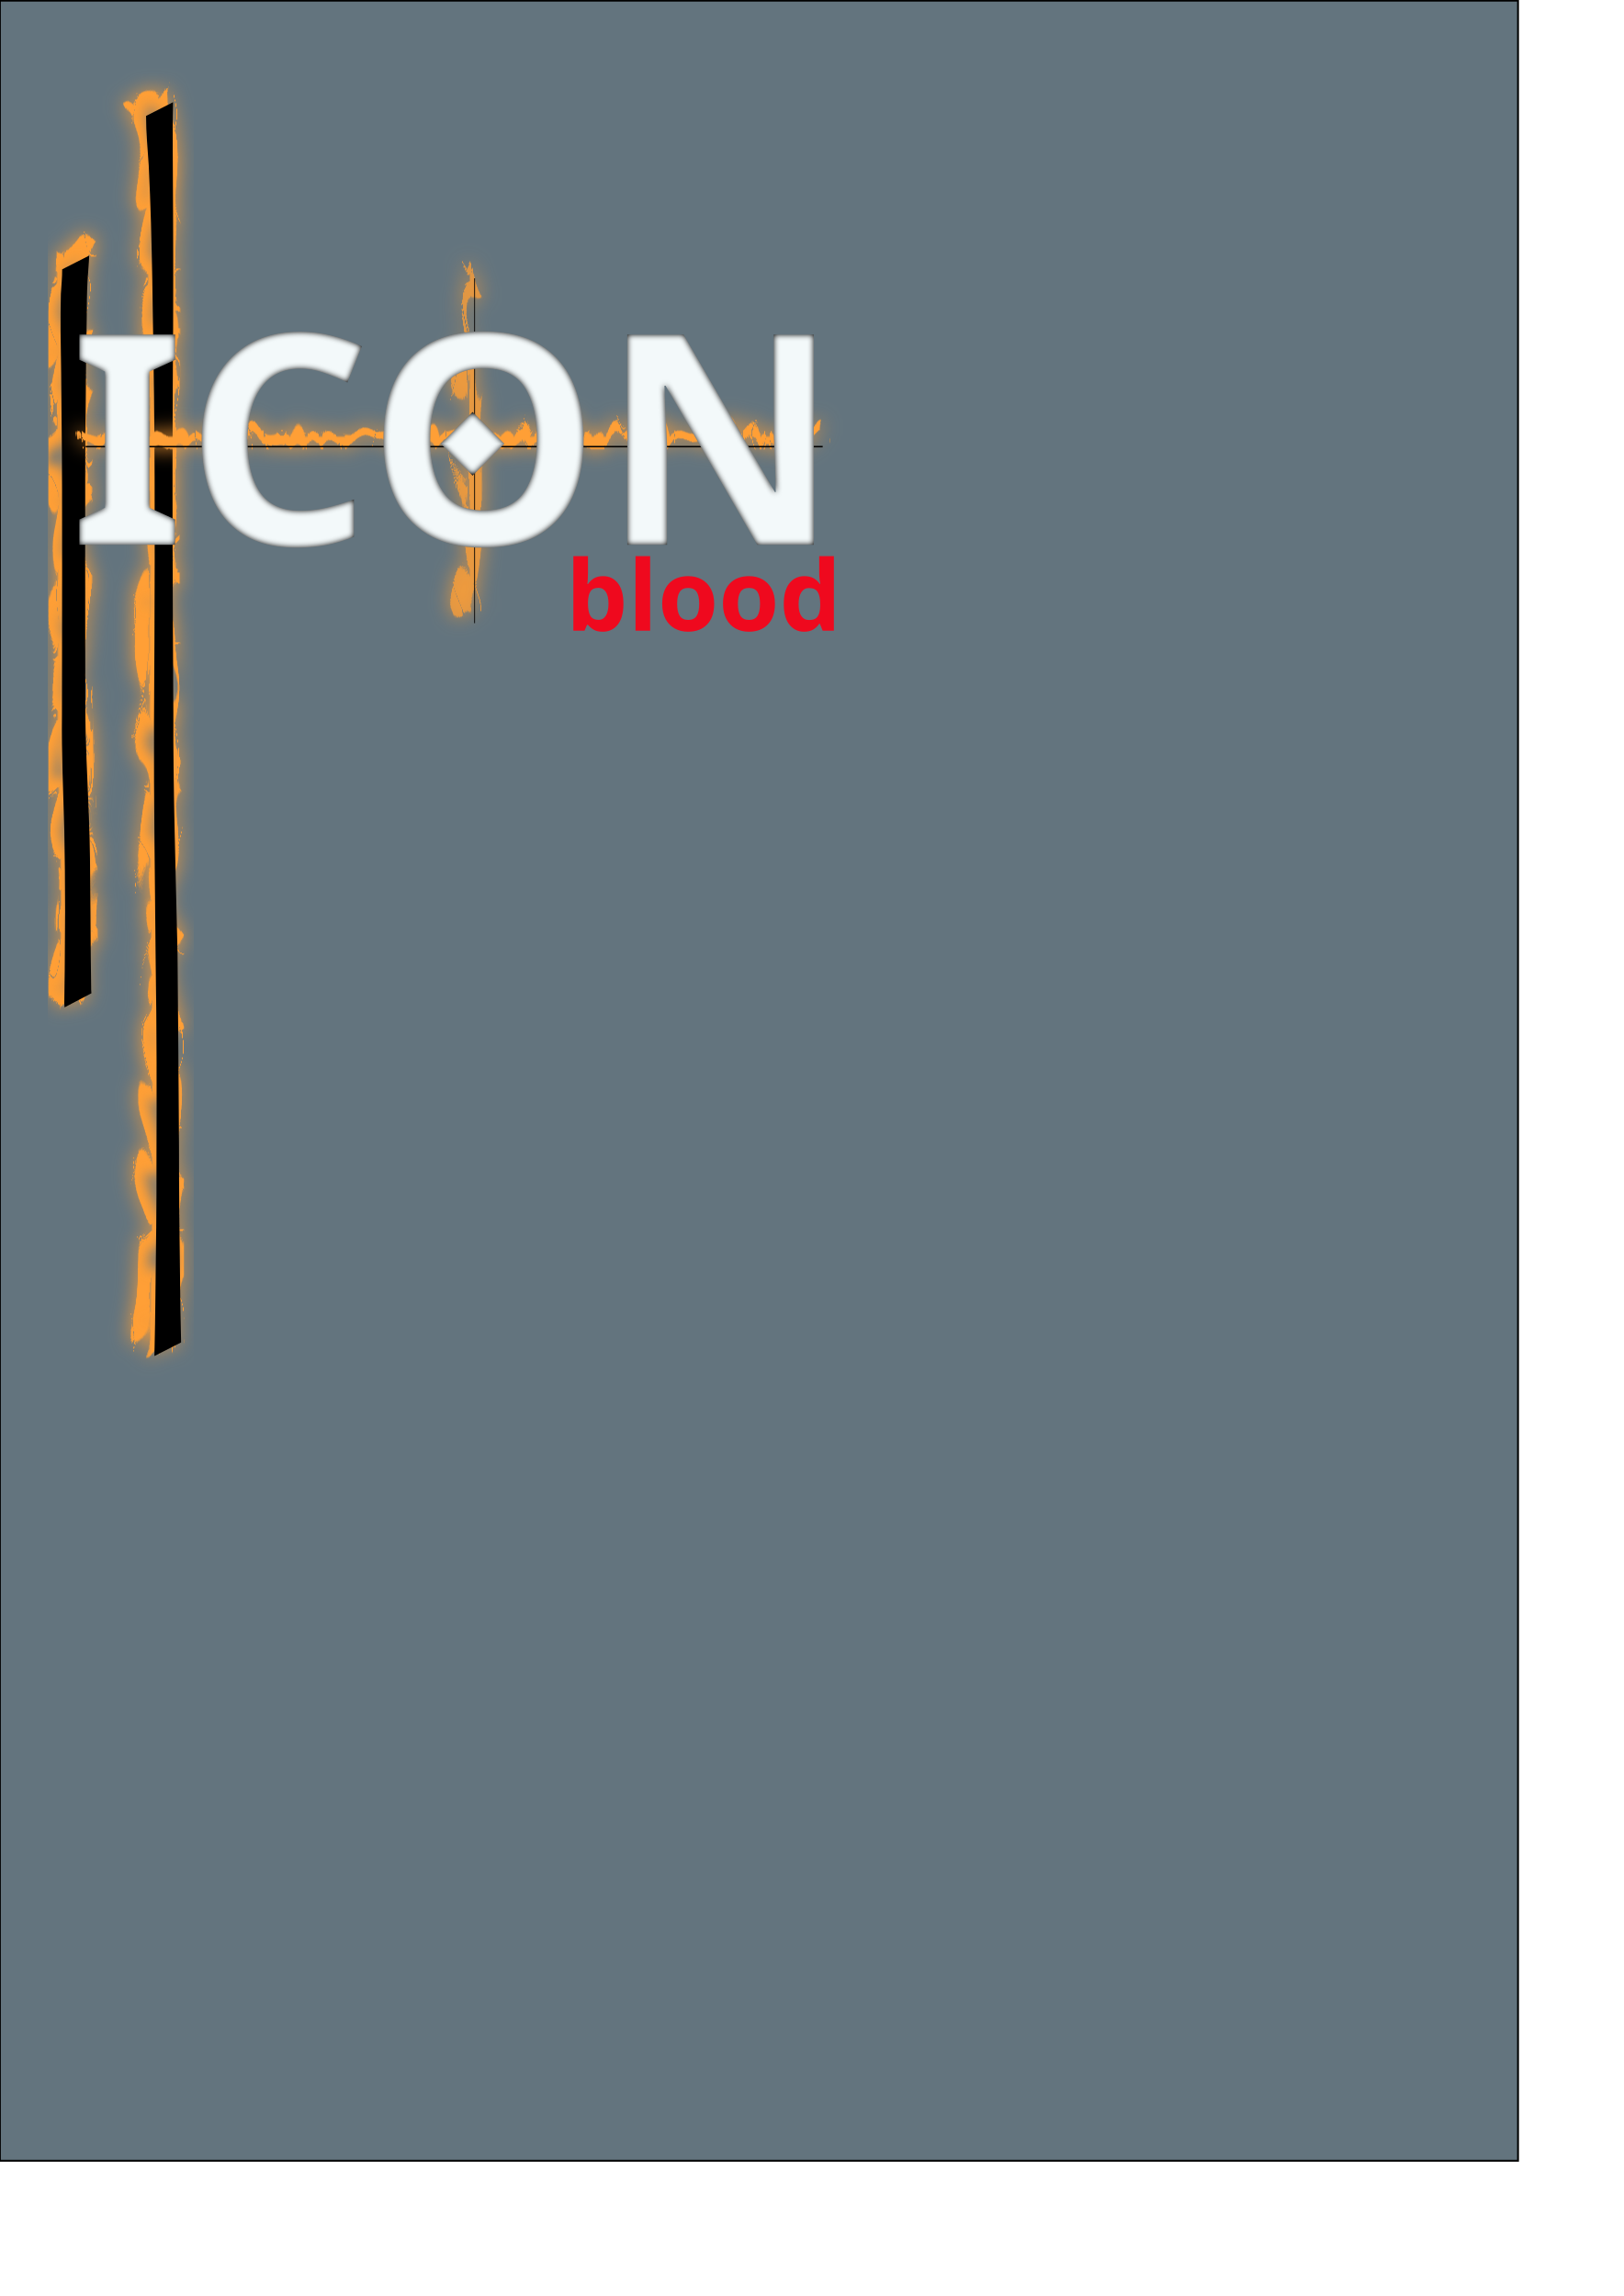
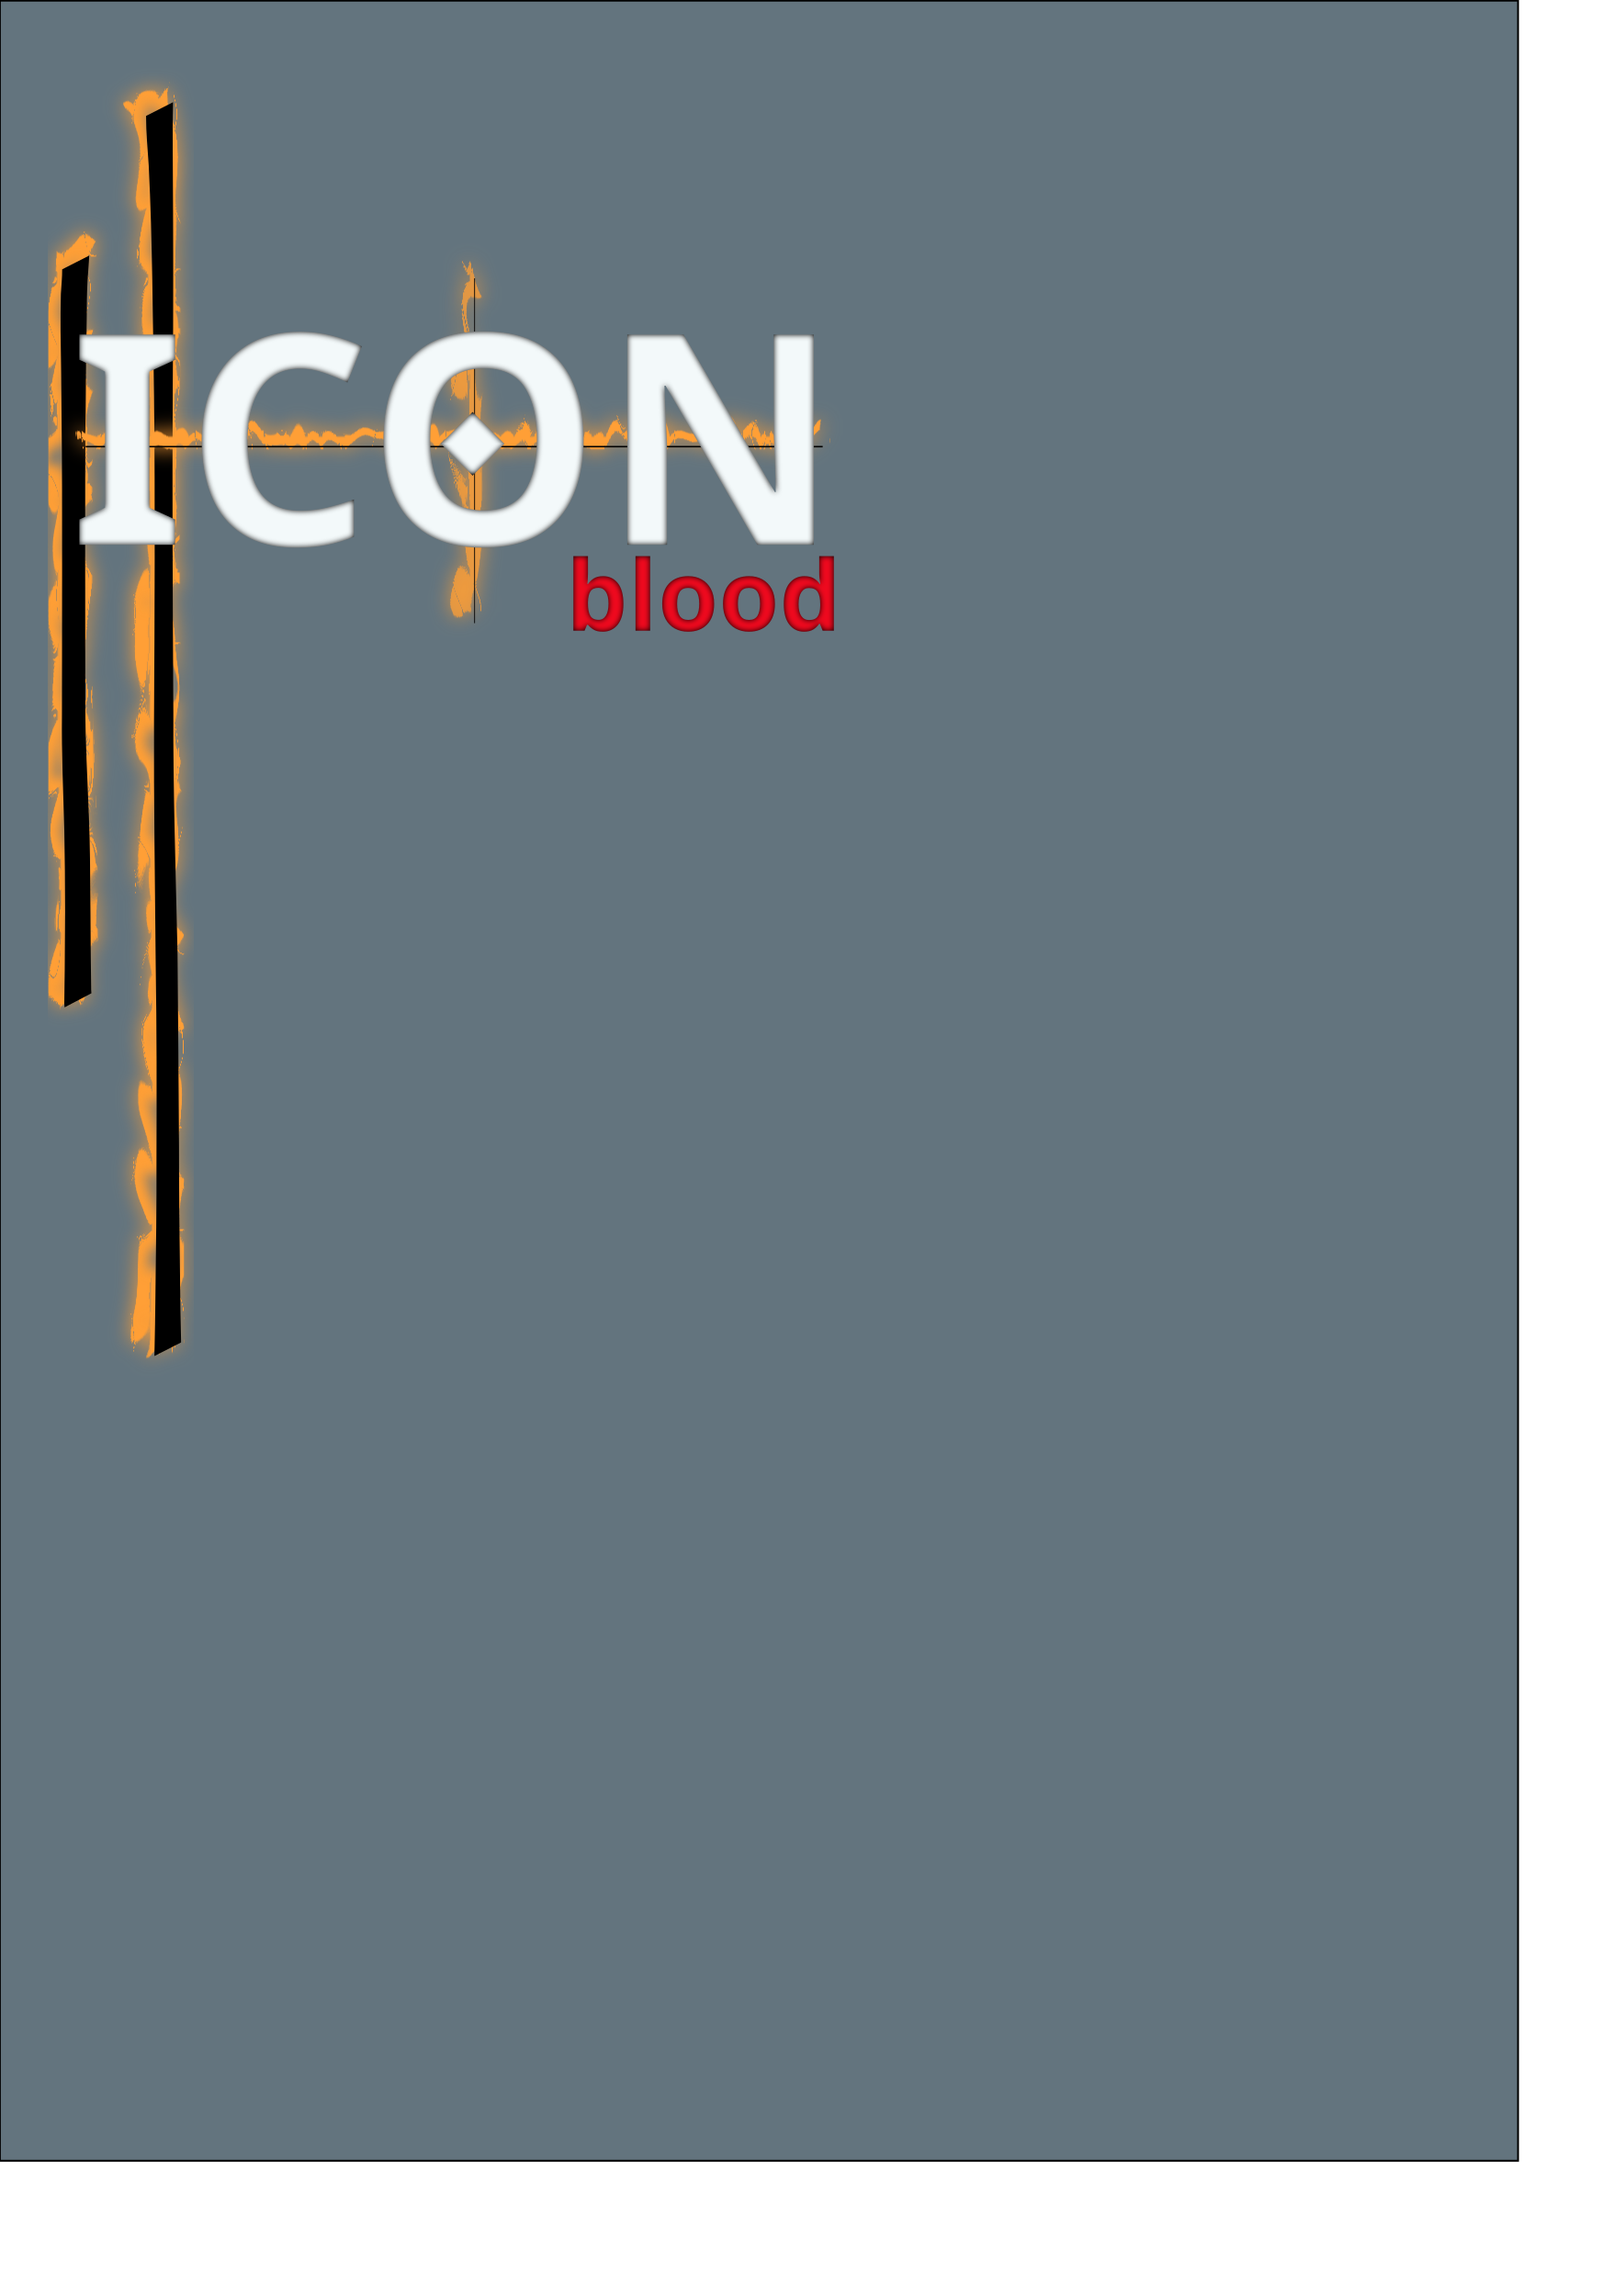
<svg xmlns="http://www.w3.org/2000/svg" width="210mm" height="297mm" id="svg2" version="1.1">
  <defs id="defs4">
    <filter id="filter3006" color-interpolation-filters="sRGB" height="1.5" width="1.5" y="-0.25" x="-0.25">
      <feColorMatrix id="feColorMatrix3008" values="1 0 0 0 0 0 1 0 0 0 0 0 1 0 0 0 0 0 1 0 " result="fbSourceGraphic" />
      <feGaussianBlur id="feGaussianBlur3010" stdDeviation="3" result="result1" />
      <feOffset id="feOffset3012" dx="2" dy="2" result="result6" />
      <feComposite id="feComposite3014" in2="result1" k2="2" operator="in" result="result2" in="result6" />
      <feColorMatrix id="feColorMatrix3016" values="110" result="result3" type="hueRotate" />
      <feBlend id="feBlend3018" in2="result3" mode="screen" in="result2" result="result4" />
      <feConvolveMatrix id="feConvolveMatrix3020" order="3 3" kernelMatrix="-2 0 2 0 4 0 2 0 2" divisor="2" bias="0" targetX="0" in="result4" result="result5" />
      <feComposite id="feComposite3022" in2="result5" operator="atop" in="result2" result="fbSourceGraphic" />
      <feColorMatrix result="fbSourceGraphicAlpha" in="fbSourceGraphic" values="0 0 0 -1 0 0 0 0 -1 0 0 0 0 -1 0 0 0 0 1 0" id="feColorMatrix3066" />
      <feBlend id="feBlend3068" in2="result91" result="result1" mode="screen" in="fbSourceGraphic" />
      <feGaussianBlur id="feGaussianBlur3070" stdDeviation="2" result="result6" />
      <feComposite id="feComposite3072" in2="result1" operator="xor" in="result6" result="result7" />
      <feComposite id="feComposite3074" in2="result7" result="result4" in="result7" operator="xor" />
      <feGaussianBlur id="feGaussianBlur3076" result="result3" stdDeviation="3" in="result4" />
      <feSpecularLighting id="feSpecularLighting3078" result="result5" specularExponent="55" specularConstant="1.5" surfaceScale="6" in="result3">
        <fePointLight id="fePointLight3080" z="20000" y="-8000" x="-5000" />
      </feSpecularLighting>
      <feComposite id="feComposite3082" in2="fbSourceGraphic" in="result3" k3="1" k2="1.5" operator="arithmetic" result="result92" />
      <feComposite id="feComposite3084" in2="result92" in="result5" operator="atop" result="result93" />
      <feBlend id="feBlend3086" in2="result93" mode="multiply" />
    </filter>
    <filter id="filter3906" color-interpolation-filters="sRGB" y="-0.2" width="1.2" height="1.4" x="-0.1">
      <feGaussianBlur id="feGaussianBlur3908" result="result1" stdDeviation="3" />
      <feBlend id="feBlend3910" in2="result1" result="result5" mode="multiply" in="result1" />
      <feGaussianBlur id="feGaussianBlur3912" in="result5" result="result6" stdDeviation="1" />
      <feComposite id="feComposite3914" in2="result5" result="result8" in="result6" operator="xor" />
      <feComposite id="feComposite3916" in2="result8" in="result6" result="fbSourceGraphic" operator="xor" />
      <feSpecularLighting id="feSpecularLighting3918" in="fbSourceGraphic" result="result1" lighting-color="rgb(255,255,255)" surfaceScale="2" specularConstant="2.2" specularExponent="55">
        <fePointLight id="fePointLight3920" x="-5000" y="-10000" z="20000" />
      </feSpecularLighting>
      <feComposite id="feComposite3922" in2="fbSourceGraphic" in="result1" result="result2" operator="in" />
      <feComposite id="feComposite3924" in2="result2" in="fbSourceGraphic" result="result4" operator="arithmetic" k2="2" k3="1" />
      <feComposite id="feComposite3926" in2="result4" in="result9" operator="in" result="result91" />
      <feBlend id="feBlend3928" in2="result91" mode="darken" result="fbSourceGraphic" />
      <feColorMatrix result="fbSourceGraphicAlpha" in="fbSourceGraphic" values="0 0 0 -1 0 0 0 0 -1 0 0 0 0 -1 0 0 0 0 1 0" id="feColorMatrix4130" />
      <feMorphology id="feMorphology4132" result="result1" radius="2.4" operator="dilate" in="fbSourceGraphic" />
      <feTurbulence id="feTurbulence4134" baseFrequency="0.09 0.028" numOctaves="1" />
      <feColorMatrix id="feColorMatrix4136" result="result2" values="2 0 0 0 0 0 2 0 0 0 0 0 0 0 0 0 0 0 1 0" />
      <feDisplacementMap id="feDisplacementMap4138" in2="result2" result="result4" scale="10.319" yChannelSelector="G" xChannelSelector="R" in="result1" />
      <feFlood id="feFlood4140" result="result3" flood-opacity="1" flood-color="rgb(255,159,54)" />
      <feMorphology id="feMorphology4142" radius="3.8" result="result7" in="result4" />
      <feGaussianBlur id="feGaussianBlur4144" result="result7" in="result7" stdDeviation="2.4" />
      <feComposite id="feComposite4146" in2="result4" result="result5" in="result3" operator="in" />
      <feComposite id="feComposite4148" in2="result7" operator="out" />
      <feOffset id="feOffset4150" result="result6" dy="-7" dx="-4.5" />
      <feGaussianBlur id="feGaussianBlur4152" result="result7" stdDeviation="4.8" />
      <feComposite id="feComposite4154" in2="result6" in="fbSourceGraphic" result="result92" />
      <feComposite id="feComposite4156" in2="result7" />
    </filter>
    <filter id="filter3936" color-interpolation-filters="sRGB">
      <feGaussianBlur id="feGaussianBlur3938" result="result1" stdDeviation="3" />
      <feBlend id="feBlend3940" in2="result1" result="result5" mode="multiply" in="result1" />
      <feGaussianBlur id="feGaussianBlur3942" in="result5" result="result6" stdDeviation="1" />
      <feComposite id="feComposite3944" in2="result5" result="result8" in="result6" operator="xor" />
      <feComposite id="feComposite3946" in2="result8" in="result6" result="fbSourceGraphic" operator="xor" />
      <feSpecularLighting id="feSpecularLighting3948" in="fbSourceGraphic" result="result1" lighting-color="rgb(255,255,255)" surfaceScale="2" specularConstant="2.2" specularExponent="55">
        <fePointLight id="fePointLight3950" x="-5000" y="-10000" z="20000" />
      </feSpecularLighting>
      <feComposite id="feComposite3952" in2="fbSourceGraphic" in="result1" result="result2" operator="in" />
      <feComposite id="feComposite3954" in2="result2" in="fbSourceGraphic" result="result4" operator="arithmetic" k2="2" k3="1" />
      <feComposite id="feComposite3956" in2="result4" in="result9" operator="in" result="result91" />
      <feBlend id="feBlend3958" in2="result91" mode="darken" />
    </filter>
    <filter id="filter4074" y="-0.2" width="1.2" height="1.4" x="-0.1" color-interpolation-filters="sRGB">
      <feMorphology id="feMorphology4076" result="result1" radius="2.4" operator="dilate" />
      <feTurbulence id="feTurbulence4078" baseFrequency="0.09 0.028" numOctaves="1" />
      <feColorMatrix id="feColorMatrix4080" result="result2" values="2 0 0 0 0 0 2 0 0 0 0 0 0 0 0 0 0 0 1 0" />
      <feDisplacementMap id="feDisplacementMap4082" in2="result2" result="result4" scale="10.319" yChannelSelector="G" xChannelSelector="R" in="result1" />
      <feFlood id="feFlood4084" result="result3" flood-opacity="1" flood-color="rgb(255,159,54)" />
      <feMorphology id="feMorphology4086" radius="3.8" result="result7" in="result4" />
      <feGaussianBlur id="feGaussianBlur4088" result="result7" in="result7" stdDeviation="2.4" />
      <feComposite id="feComposite4090" in2="result4" result="result5" in="result3" operator="in" />
      <feComposite id="feComposite4092" in2="result7" operator="out" />
      <feOffset id="feOffset4094" result="result6" dy="-7" dx="-4.5" />
      <feGaussianBlur id="feGaussianBlur4096" result="result7" stdDeviation="4.8" />
      <feComposite id="feComposite4098" in2="result6" in="SourceGraphic" result="result8" />
      <feComposite id="feComposite4100" in2="result7" />
    </filter>
    <filter id="filter4102" y="-0.2" width="1.2" height="1.4" x="-0.1" color-interpolation-filters="sRGB">
      <feMorphology id="feMorphology4104" result="result1" radius="2.4" operator="dilate" />
      <feTurbulence id="feTurbulence4106" baseFrequency="0.09 0.028" numOctaves="1" />
      <feColorMatrix id="feColorMatrix4108" result="result2" values="2 0 0 0 0 0 2 0 0 0 0 0 0 0 0 0 0 0 1 0" />
      <feDisplacementMap id="feDisplacementMap4110" in2="result2" result="result4" scale="10.319" yChannelSelector="G" xChannelSelector="R" in="result1" />
      <feFlood id="feFlood4112" result="result3" flood-opacity="1" flood-color="rgb(255,159,54)" />
      <feMorphology id="feMorphology4114" radius="3.8" result="result7" in="result4" />
      <feGaussianBlur id="feGaussianBlur4116" result="result7" in="result7" stdDeviation="2.4" />
      <feComposite id="feComposite4118" in2="result4" result="result5" in="result3" operator="in" />
      <feComposite id="feComposite4120" in2="result7" operator="out" />
      <feOffset id="feOffset4122" result="result6" dy="-7" dx="-4.5" />
      <feGaussianBlur id="feGaussianBlur4124" result="result7" stdDeviation="4.8" />
      <feComposite id="feComposite4126" in2="result6" in="SourceGraphic" result="result8" />
      <feComposite id="feComposite4128" in2="result7" />
    </filter>
    <filter id="filter4206" color-interpolation-filters="sRGB">
      <feGaussianBlur id="feGaussianBlur4208" result="result6" stdDeviation="1.5" />
      <feComposite id="feComposite4210" in2="result6" operator="atop" in="SourceGraphic" result="result8" />
      <feComposite id="feComposite4212" in2="SourceAlpha" in="result8" operator="atop" result="result9" />
    </filter>
    <filter id="filter4218" color-interpolation-filters="sRGB">
      <feGaussianBlur id="feGaussianBlur4220" result="result6" stdDeviation="1.5" />
      <feComposite id="feComposite4222" in2="result6" operator="atop" in="SourceGraphic" result="result8" />
      <feComposite id="feComposite4224" in2="SourceAlpha" in="result8" operator="atop" result="result9" />
    </filter>
    <filter id="filter4234" y="-0.2" width="1.2" height="1.4" x="-0.1" color-interpolation-filters="sRGB">
      <feMorphology id="feMorphology4236" result="result1" radius="2.4" operator="dilate" />
      <feTurbulence id="feTurbulence4238" baseFrequency="0.09 0.028" numOctaves="1" />
      <feColorMatrix id="feColorMatrix4240" result="result2" values="2 0 0 0 0 0 2 0 0 0 0 0 0 0 0 0 0 0 1 0" />
      <feDisplacementMap id="feDisplacementMap4242" in2="result2" result="result4" scale="10.319" yChannelSelector="G" xChannelSelector="R" in="result1" />
      <feFlood id="feFlood4244" result="result3" flood-opacity="1" flood-color="rgb(255,159,54)" />
      <feMorphology id="feMorphology4246" radius="3.8" result="result7" in="result4" />
      <feGaussianBlur id="feGaussianBlur4248" result="result7" in="result7" stdDeviation="2.4" />
      <feComposite id="feComposite4250" in2="result4" result="result5" in="result3" operator="in" />
      <feComposite id="feComposite4252" in2="result7" operator="out" />
      <feOffset id="feOffset4254" result="result6" dy="-7" dx="-4.5" />
      <feGaussianBlur id="feGaussianBlur4256" result="result7" stdDeviation="4.8" />
      <feComposite id="feComposite4258" in2="result6" in="SourceGraphic" result="result8" />
      <feComposite id="feComposite4260" in2="result7" />
    </filter>
+     <filter id="filter4283" color-interpolation-filters="sRGB">
+       <feGaussianBlur id="feGaussianBlur4285" result="result6" stdDeviation="1.5" />
+       <feComposite id="feComposite4287" in2="result6" operator="atop" in="SourceGraphic" result="result8" />
+       <feComposite id="feComposite4289" in2="SourceAlpha" in="result8" operator="atop" result="result9" />
+     </filter>
  </defs>
  <g id="layer1">
    <rect style="fill:#63747e;fill-opacity:1;fill-rule:evenodd;stroke:#000000;stroke-width:0.908px;stroke-linecap:butt;stroke-linejoin:miter;stroke-opacity:1" id="rect3088" width="742.092" height="1056.092" x="-0.046" y="0.316" />
    <g id="g3002" style="filter:url(#filter4074)">
      <path d="m 43.603,124.955 c -0.155,4.086 -0.574,8.155 -0.808,12.237 -0.338,6.109 -0.357,12.23 -0.397,18.346 -0.264,13.826 -0.425,27.653 -0.496,41.482 -0.287,24.234 -0.284,48.469 -0.267,72.705 0.062,24.605 -0.029,49.209 0.074,73.814 -0.094,18.715 1.097,37.401 1.754,56.098 0.565,13.284 0.594,26.578 0.696,39.871 0.071,9.451 0.17,18.902 0.213,28.354 0.05,4.748 0.118,9.495 0.181,14.243 5.19e-4,1.178 0.002,2.345 0.125,3.516 0,0 -13.117,6.879 -13.117,6.879 l 0,0 c -0.161,-1.242 -0.17,-2.465 -0.113,-3.718 0.067,-4.812 0.14,-9.624 0.197,-14.436 0.055,-9.517 0.169,-19.034 0.189,-28.552 0.004,-13.328 -0.149,-26.656 -0.399,-39.981 -0.496,-18.815 -1.383,-37.63 -1.144,-56.456 0.103,-24.63 0.012,-49.259 0.073,-73.889 0.017,-24.144 0.02,-48.287 -0.274,-72.43 -0.074,-13.664 -0.252,-27.327 -0.484,-40.988 3.85e-4,-6.102 -0.016,-12.206 0.15,-18.307 0.219,-4.019 0.677,-8.038 0.641,-12.061 0,0 13.207,-6.729 13.207,-6.729 z" id="path2920" style="fill:#000000;fill-opacity:1;fill-rule:nonzero;stroke:none" />
      <path d="m 84.603,49.955 c -0.237,8.308 -0.207,16.619 -0.169,24.93 0.266,37.97 0.362,75.94 0.005,113.909 -0.268,53.022 -0.021,106.046 0.299,159.067 -0.177,39.485 1.2,78.952 2.049,118.423 0.308,31.549 0.507,63.098 0.715,94.648 -0.032,22.099 0.259,44.196 0.535,66.293 0.043,9.043 0.236,18.084 0.45,27.125 0.01,0.657 0.021,1.313 0.031,1.97 0,0 -13.036,6.642 -13.036,6.642 l 0,0 c 0.011,-0.667 0.021,-1.335 0.032,-2.002 0.216,-9.196 0.415,-18.393 0.466,-27.591 0.287,-22.273 0.591,-44.547 0.511,-66.823 0.106,-31.602 0.142,-63.206 -0.373,-94.804 C 75.78,432.053 75.145,392.365 75.29,352.675 75.604,299.603 75.855,246.526 75.302,193.454 74.662,155.937 74.56,118.395 72.704,80.911 72.187,72.834 71.393,64.782 71.397,56.684 c 0,0 13.207,-6.729 13.207,-6.729 z" id="path2972" style="fill:#000000;fill-opacity:1;fill-rule:nonzero;stroke:none" />
    </g>
    <g id="g4230" style="filter:url(#filter4234)">
      <path id="path4226" d="m 232,136.06 0,168.604" style="fill:none;stroke:#000000;stroke-width:0.396px;stroke-linecap:butt;stroke-linejoin:miter;stroke-opacity:1" />
      <path id="path4228" d="m 41.859,218.362 360.282,0" style="fill:none;stroke:#000000;stroke-width:0.718px;stroke-linecap:butt;stroke-linejoin:miter;stroke-opacity:1" />
    </g>
    <text xml:space="preserve" style="font-size:144px;font-style:normal;font-variant:normal;font-weight:bold;font-stretch:normal;fill:#f3f9fa;fill-opacity:1;stroke:none;font-family:Kinnari;-inkscape-font-specification:Kinnari Medium;filter:url(#filter4206)" x="34.188" y="266.362" id="text3930">
      <tspan id="tspan3932" x="34.188" y="266.362">ICON</tspan>
    </text>
-     <text xml:space="preserve" style="font-size:48px;font-style:normal;font-variant:normal;font-weight:bold;font-stretch:normal;fill:#ef091e;fill-opacity:1;stroke:none;font-family:Kinnari;-inkscape-font-specification:Kinnari Medium;" x="276.522" y="308.362" id="text3960">
+     <text xml:space="preserve" style="font-size:48px;font-style:normal;font-variant:normal;font-weight:bold;font-stretch:normal;fill:#ef091e;fill-opacity:1;stroke:none;font-family:Kinnari;-inkscape-font-specification:Kinnari Medium;filter:url(#filter4283)" x="276.522" y="308.362" id="text3960">
      <tspan id="tspan3962" x="276.522" y="308.362">blood</tspan>
    </text>
    <rect style="fill:#f3f9fa;fill-opacity:1;filter:url(#filter4218)" id="rect4216" width="22" height="22" x="-1.079" y="305.763" transform="matrix(0.7071068,-0.7071068,0.7071068,0.7071068,0,0)" />
  </g>
</svg>
